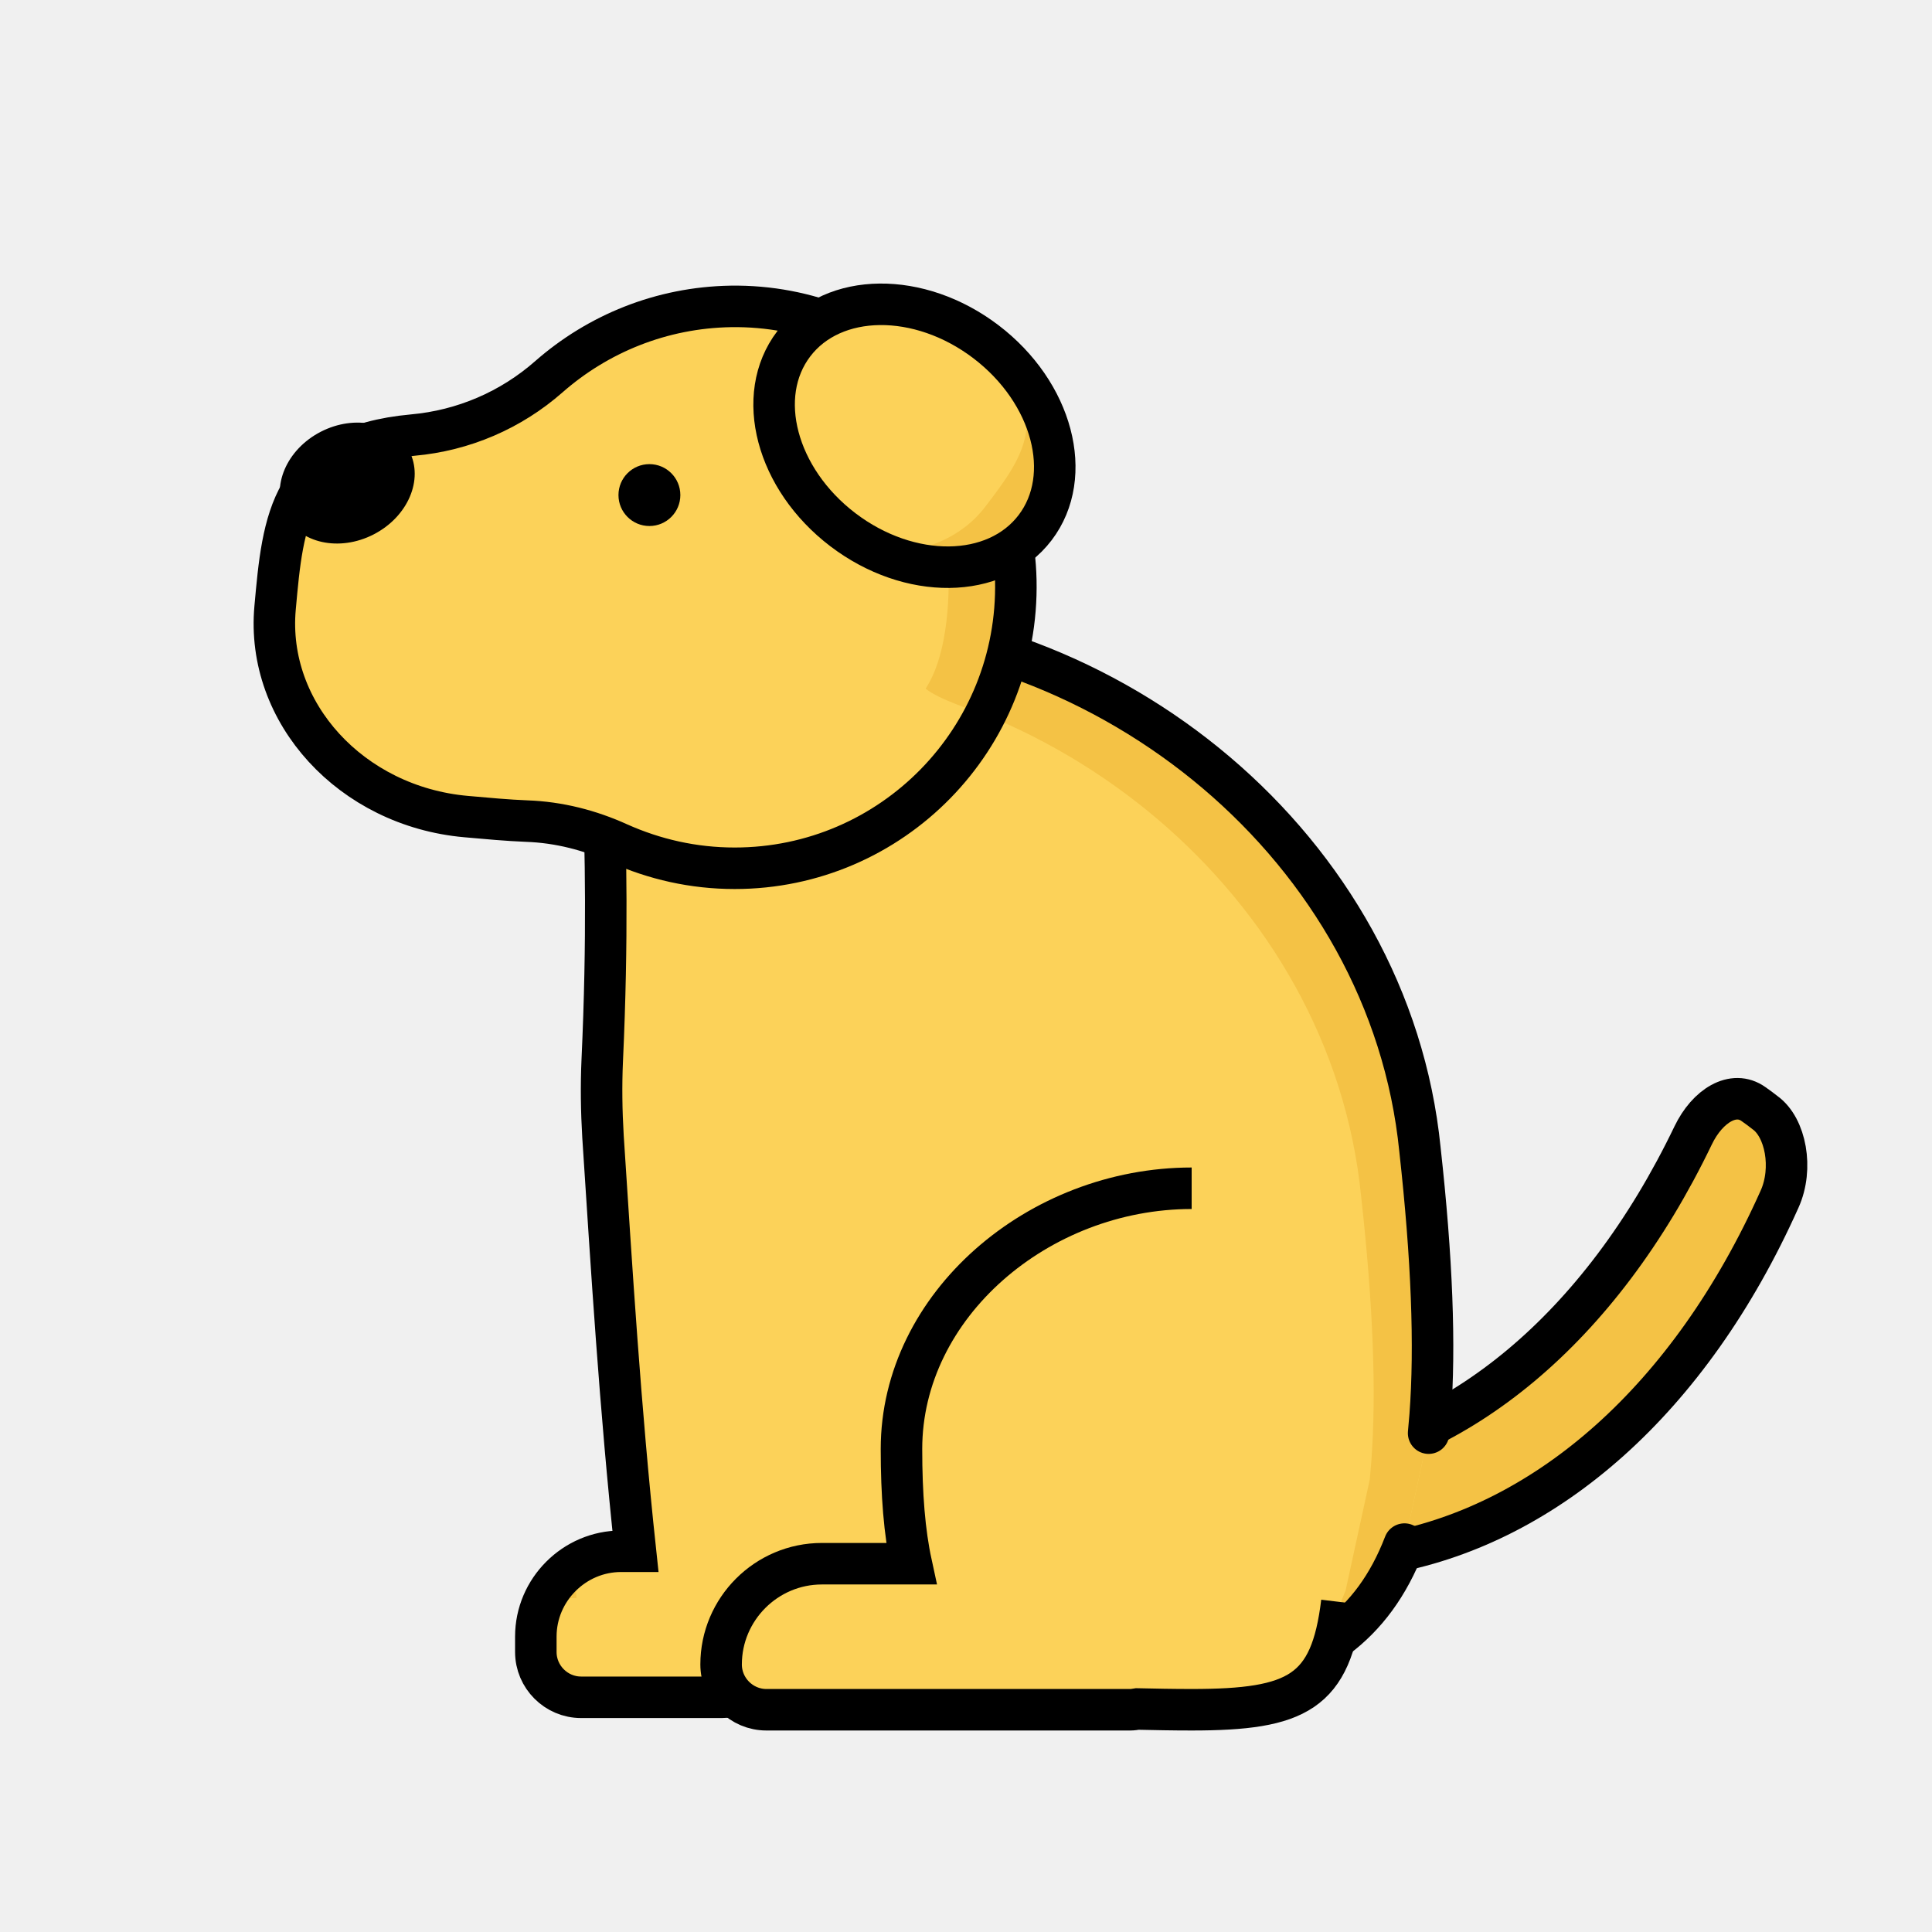
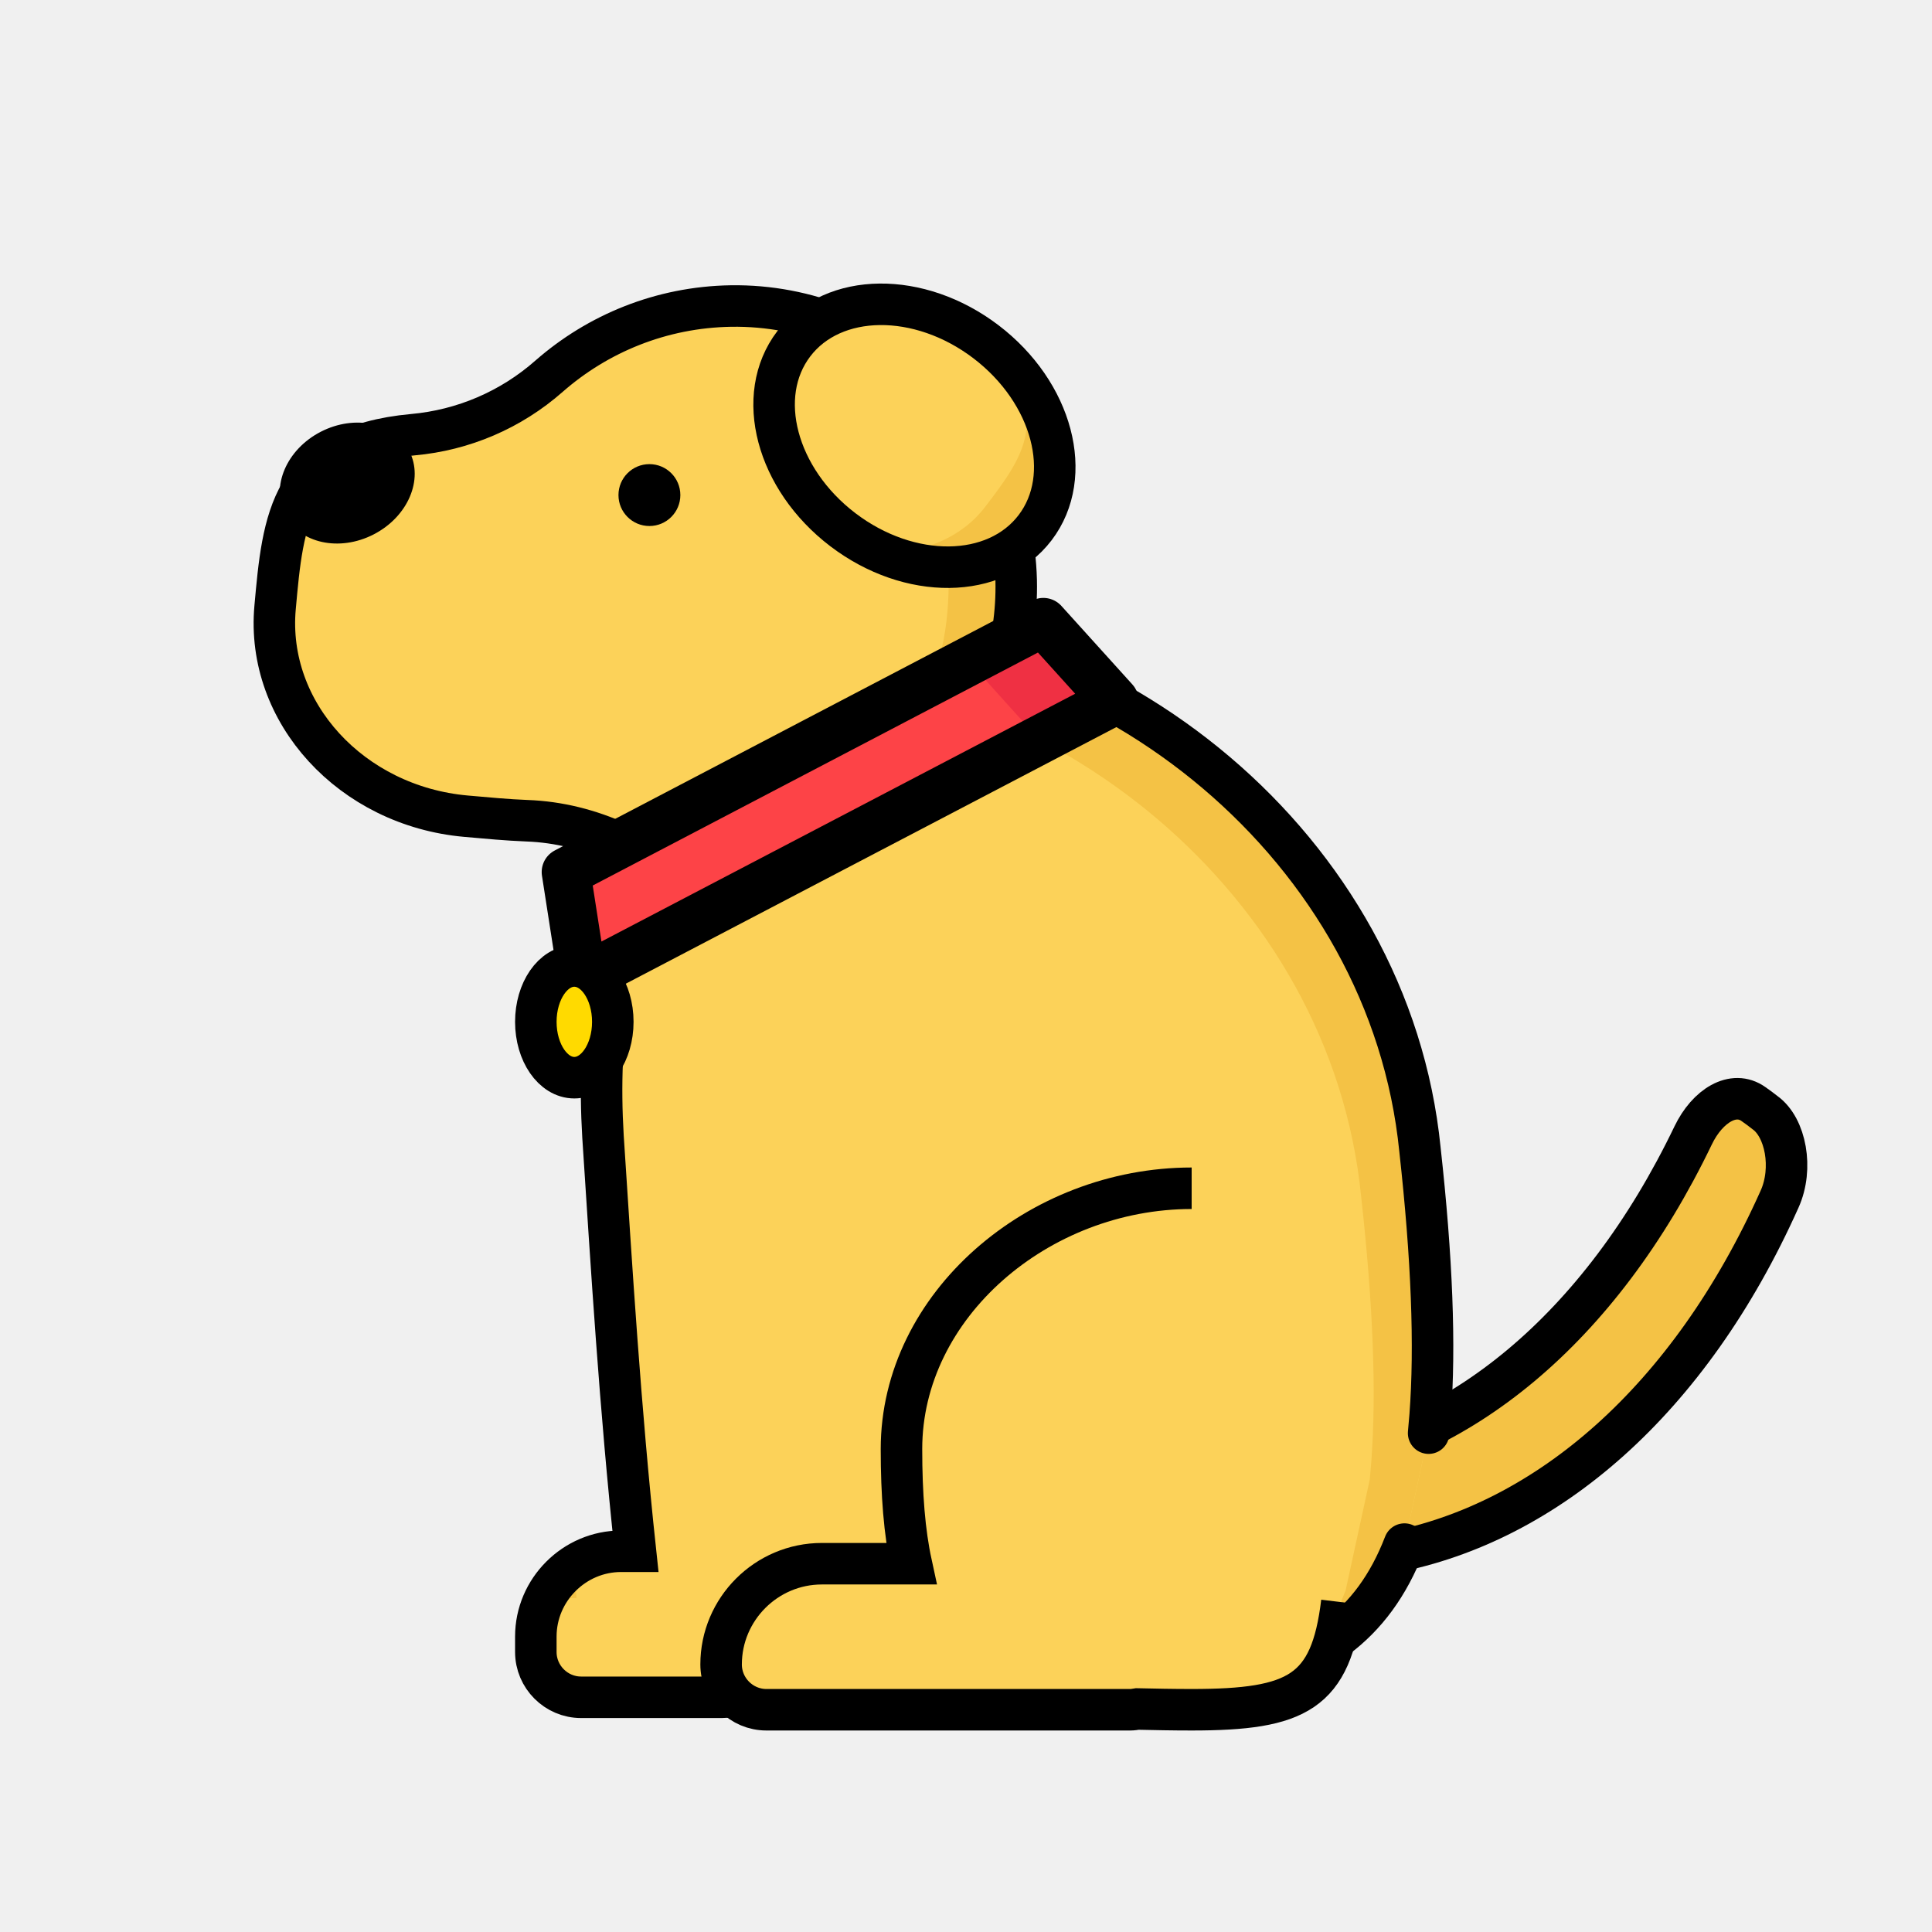
<svg xmlns="http://www.w3.org/2000/svg" version="1.1" id="Layer_1" x="0px" y="0px" viewBox="0 0 512 512" style="enable-background:new 0 0 512 512;" xml:space="preserve">
  <style type="text/css">
	.st0{fill:#F4C245;}
	.st1{fill:none;stroke:#000000;stroke-width:11;stroke-linecap:round;stroke-linejoin:round;stroke-miterlimit:10;}
	.st2{fill:#FCD259;}
	.st3{fill:#F4C245;stroke:#000000;stroke-width:11;stroke-linecap:round;stroke-miterlimit:10;}
	.st4{fill:#48D5BF;}
	.st5{fill:#26C6A7;}
	.st6{fill:none;stroke:#000000;stroke-width:11;stroke-linecap:round;stroke-miterlimit:10;}
	.st7{fill:none;stroke:#000000;stroke-width:11;stroke-miterlimit:10;}
	.st8{fill:#FD4347;}
	.st9{fill:#EF3043;}
	.st10{fill:#F97A48;}
	.st11{fill:#EF5F37;}
	.st12{fill:#F97A48;stroke:#000000;stroke-width:11;stroke-miterlimit:10;}
	.st13{fill:#4BBC32;}
	.st14{fill:#31AA0F;}
	.st15{fill:#C6EBF4;}
	.st16{fill:#AEE4ED;}
	.st17{fill:#53ADFC;stroke:#000000;stroke-width:11;stroke-miterlimit:10;}
	.st18{fill:#FFDA00;}
	.st19{fill:#EFC700;}
	.st20{fill:#FFDA00;stroke:#000000;stroke-width:11;stroke-miterlimit:10;}
	.st21{fill:#FFBCA4;stroke:#000000;stroke-width:11;stroke-miterlimit:10;}
	.st22{fill:#53ADFC;}
	.st23{fill:#B9D6ED;stroke:#000000;stroke-width:11;stroke-miterlimit:10;}
	.st24{fill:#24A1ED;}
	.st25{fill:none;stroke:#000000;stroke-miterlimit:10;}
	.st26{fill:#F95594;stroke:#000000;stroke-width:11;stroke-miterlimit:10;}
	.st27{fill:#24A1ED;stroke:#000000;stroke-width:11;stroke-miterlimit:10;}
	.st28{fill:#FF6C9D;}
	.st29{fill:#F95594;}
	.st30{fill:#4B5B6D;}
	.st31{fill:#3E5366;}
	.st32{fill:#FFDA00;stroke:#000000;stroke-width:5;stroke-miterlimit:10;}
	.st33{fill:#85AFDD;stroke:#000000;stroke-width:11;stroke-miterlimit:10;}
	.st34{fill:#FFA071;stroke:#1D1D1B;stroke-width:11;stroke-miterlimit:10;}
	.st35{fill:#FFFFFF;stroke:#1D1D1B;stroke-width:11;stroke-miterlimit:10;}
	.st36{fill:#FFDC64;}
	.st37{fill:#1D1D1B;}
	.st38{fill:#FF6C9D;stroke:#1D1D1B;stroke-width:11;stroke-miterlimit:10;}
	.st39{fill:#6FCEA6;}
	.st40{fill:#C6EBF4;stroke:#000000;stroke-width:11;stroke-miterlimit:10;}
	.st41{fill:#C6EBF4;stroke:#1D1D1B;stroke-width:11;stroke-miterlimit:10;}
	.st42{fill:#53C48E;}
	.st43{fill:#48D5BF;stroke:#000000;stroke-width:11;stroke-miterlimit:10;}
	.st44{fill:#FFFFFF;stroke:#000000;stroke-width:11;stroke-miterlimit:10;}
	.st45{fill:#AEE4ED;stroke:#1D1D1B;stroke-width:11;stroke-miterlimit:10;}
	.st46{stroke:#1D1D1B;stroke-width:11;stroke-miterlimit:10;}
	.st47{fill:#FFA071;}
	.st48{fill:#53ADFC;stroke:#1D1D1B;stroke-width:11;stroke-miterlimit:10;}
	.st49{fill:#31AA0F;stroke:#000000;stroke-width:11;stroke-miterlimit:10;}
	.st50{fill:#4BBC32;stroke:#000000;stroke-width:11;stroke-miterlimit:10;}
	.st51{fill:#EA3106;}
	.st52{fill:#DD0E2C;}
	.st53{fill:#F22F7E;}
	.st54{fill:#FCD259;stroke:#000000;stroke-width:11;stroke-miterlimit:10;}
	.st55{fill:#FD4347;stroke:#000000;stroke-width:11;stroke-miterlimit:10;}
	.st56{fill:#FCB439;}
	.st57{fill:#F43842;}
	.st58{fill:#178DFB;}
	.st59{fill:#32AF14;}
	.st60{fill:#F97A48;stroke:#000000;stroke-width:11;stroke-linecap:round;stroke-linejoin:round;stroke-miterlimit:10;}
	.st61{fill:#FFDA00;stroke:#1D1D1B;stroke-width:11.133;stroke-miterlimit:10;}
	.st62{fill:#FCB439;stroke:#FFFFFF;stroke-width:14.552;stroke-miterlimit:10;}
	.st63{fill:#FFFFFF;}
	.st64{clip-path:url(#SVGID_2_);}
	.st65{fill:#D8D8D8;}
	.st66{clip-path:url(#SVGID_4_);}
	.st67{clip-path:url(#SVGID_6_);}
	.st68{fill:#999999;stroke:#FFFFFF;stroke-width:14.552;stroke-miterlimit:10;}
	.st69{clip-path:url(#SVGID_8_);}
	.st70{clip-path:url(#SVGID_10_);}
	.st71{fill:#EA461F;}
	.st72{clip-path:url(#SVGID_12_);}
	.st73{fill:#C41820;}
	.st74{clip-path:url(#SVGID_14_);}
	.st75{fill:#075492;}
	.st76{fill:#003662;}
	.st77{clip-path:url(#SVGID_16_);}
	.st78{clip-path:url(#SVGID_18_);}
	.st79{clip-path:url(#SVGID_20_);}
	.st80{clip-path:url(#SVGID_22_);}
	.st81{fill:#DDDDDD;}
	.st82{fill:none;stroke:#1D1D1B;stroke-width:11;stroke-linecap:round;stroke-linejoin:round;stroke-miterlimit:10;}
	.st83{fill:none;stroke:#1D1D1B;stroke-width:11.647;stroke-linecap:round;stroke-linejoin:round;stroke-miterlimit:10;}
	.st84{fill:#C6EBF4;stroke:#1D1D1B;stroke-width:11;stroke-linecap:round;stroke-linejoin:round;stroke-miterlimit:10;}
+ 	.st85{fill:none;}
+ 	.st86{fill:none;stroke:#000000;stroke-width:12.895;stroke-linecap:round;stroke-linejoin:round;stroke-miterlimit:10;}
</style>
  <g>
    <path class="st0" d="M347.4,402.2c-1.1-1.1-2.1-2.2-3.1-3.3c-5.3-5.6-4.4-9.7,1.7-10.6c40.1-5.6,77.9-35.8,102.7-87.4   c3.8-7.9,10.7-12.1,16-8.3c1,0.7,2.1,1.5,3.1,2.3c5.4,3.9,7.5,14.7,3.8,22.9c-23.9,53.4-61.7,85.7-102.7,93.6   C362.6,412.5,352.7,407.8,347.4,402.2z" />
  </g>
  <g>
    <path class="st1" d="M347.4,402.2c-1.1-1.1-2.1-2.2-3.1-3.3c-5.3-5.6-4.4-9.7,1.7-10.6c40.1-5.6,77.9-35.8,102.7-87.4   c3.8-7.9,10.7-12.1,16-8.3c1,0.7,2.1,1.5,3.1,2.3c5.4,3.9,7.5,14.7,3.8,22.9c-23.9,53.4-61.7,85.7-102.7,93.6   C362.6,412.5,352.7,407.8,347.4,402.2z" />
  </g>
  <path class="st2" d="M372.2,409.2c-17,44.2-62.4,39.6-131.9,39.6c-14.8,0-27.1-3.3-37.2-9.1c-0.9,5.7-5.9,10.1-11.8,10.1H154  c-6.6,0-12-5.4-12-12v-4.1c0-12.4,10.2-22.6,22.6-22.6c0,0,3.7,0,3.8,0c-4.1-38.3-6.3-74.8-8.6-109.9c-0.4-6.7-0.5-13.5-0.2-20.2  c6-130.4-21.9-116.2,55.4-116.2c79.2,0,153.3,60,161.3,139.8c3.2,28.9,4.1,52.1,2.7,70.6l-0.4,4.6" />
  <g>
    <path class="st0" d="M152.8,423.5c-0.3-2.8-0.6-5.6-0.9-8.5c-3.3,2.2-6,5.4-7.8,9c1.6-0.3,3.2-0.5,4.8-0.5   C149,423.5,152.7,423.5,152.8,423.5z" />
    <path class="st0" d="M376.3,304.6c-8-79.8-82.1-139.8-161.3-139.8c-41.3,0-52.6-4-55.1,12.1c8.4-0.6,20.9,0.2,39.5,0.2   c79.2,0,153.3,60,161.3,139.8c3.2,28.9,4.1,52.1,2.7,70.6l-0.4,4.6l-6.4,29.4c-2.6,6.8-5.9,12.4-9.8,17.1   c11.4-5.9,19.9-15.1,25.4-29.4l6.4-29.4l0.4-4.6C380.5,356.7,379.6,333.5,376.3,304.6z" />
  </g>
  <path class="st6" d="M372.2,409.2c-17,44.2-62.4,39.6-131.9,39.6c-14.8,0-27.1-3.3-37.2-9.1c-0.9,5.7-5.9,10.1-11.8,10.1H154  c-6.6,0-12-5.4-12-12v-4.1c0-12.4,10.2-22.6,22.6-22.6c0,0,3.7,0,3.8,0c-4.1-38.3-6.3-74.8-8.6-109.9c-0.4-6.7-0.5-13.5-0.2-20.2  c6-130.4-21.9-116.2,55.4-116.2c79.2,0,153.3,60,161.3,139.8c3.2,28.9,4.1,52.1,2.7,70.6l-0.4,4.6" />
  <path class="st2" d="M193.7,81.2c-18.5,0.3-35.3,7.3-48.2,18.6c-10.1,8.9-22.7,14.3-36.1,15.5c-32.7,3-34.4,22.5-36.5,45.8  c-2.5,27.8,20.2,52.6,50.6,55.3c5.6,0.5,11,1,16.1,1.2c8.5,0.3,16.7,2.4,24.4,5.9c9.4,4.2,19.7,6.6,30.7,6.6  c41.7,0,75.4-34.3,74.5-76.3C268.3,113.2,234.3,80.6,193.7,81.2z" />
  <ellipse transform="matrix(0.8893 -0.4573 0.4573 0.8893 -48.3285 56.2595)" cx="92" cy="128" rx="18.5" ry="15.3" />
  <circle cx="172.1" cy="131.2" r="8.2" />
  <path class="st0" d="M251.3,150.3c0,0,1.4,20.9-6,32.2c3.5,2.9,13.4,6,13.4,6l10.6-24.1l-1.8-25L251.3,150.3z" />
  <path class="st54" d="M315.8,314.9c-40.6,0-76.9,31-76.9,69.1c0,12.1,0.8,22.1,2.6,30.4h-23.7c-14.7,0-26.7,12-26.7,26.7  c0,6.6,5.4,12,12,12h96.4c0.7,0,1.3-0.1,1.9-0.2c4.5,0.1,9.4,0.2,14.4,0.2c28.1,0,36.9-4.6,39.8-28.5" />
-   <path class="st7" d="M193.7,81.2c-18.5,0.3-35.3,7.3-48.2,18.6c-10.1,8.9-22.7,14.3-36.1,15.5c-32.7,3-34.4,22.5-36.5,45.8  c-2.5,27.8,20.2,52.6,50.6,55.3c5.6,0.5,11,1,16.1,1.2c8.5,0.3,16.7,2.4,24.4,5.9c9.4,4.2,19.7,6.6,30.7,6.6  c41.7,0,75.4-34.3,74.5-76.3C268.3,113.2,234.3,80.6,193.7,81.2z" />
+   <path class="st7" d="M265.7,178.5c2.5-7.7,3.8-16.1,3.6-24.7c-1-40.6-34.9-73.3-75.6-72.7c-18.5,0.3-35.3,7.3-48.2,18.6  c-10.1,8.9-22.7,14.3-36.1,15.5c-32.7,3-34.4,22.5-36.5,45.8c-2.5,27.8,20.2,52.6,50.6,55.3c5.6,0.5,11,1,16.1,1.2  c8.5,0.3,16.7,2.4,24.4,5.9c9.4,4.2,19.7,6.6,30.7,6.6" />
+   <path class="st85" d="M194.8,230.1c33.2,0,61.2-21.7,70.9-51.6" />
  <ellipse transform="matrix(0.6059 -0.7956 0.7956 0.6059 3.6325 238.2708)" class="st2" cx="242.3" cy="115.5" rx="31.3" ry="40.2" />
  <path class="st0" d="M262.3,91.4c17.1,18.9,8.7,29.9-1.2,42.9c-6.3,8.2-16.3,12.3-27.4,12.2c15.4,6.8,32.1,4.5,40.6-6.7  C284.6,126.2,293,115.2,262.3,91.4z" />
  <ellipse transform="matrix(0.6059 -0.7956 0.7956 0.6059 3.6325 238.2708)" class="st6" cx="242.3" cy="115.5" rx="31.3" ry="40.2" />
+   <polygon class="st8" points="295.3,185.7 154.4,259.4 150,231.1 276.5,164.9 " />
+   <polygon class="st9" points="260.8,179.8 275.5,196.1 295.3,185.7 276.5,164.9 " />
+   <polygon class="st86" points="295.3,185.7 154.4,259.4 150,231.1 276.5,164.9 " />
+   <ellipse class="st20" cx="152.2" cy="270.8" rx="10.2" ry="14.8" />
</svg>
